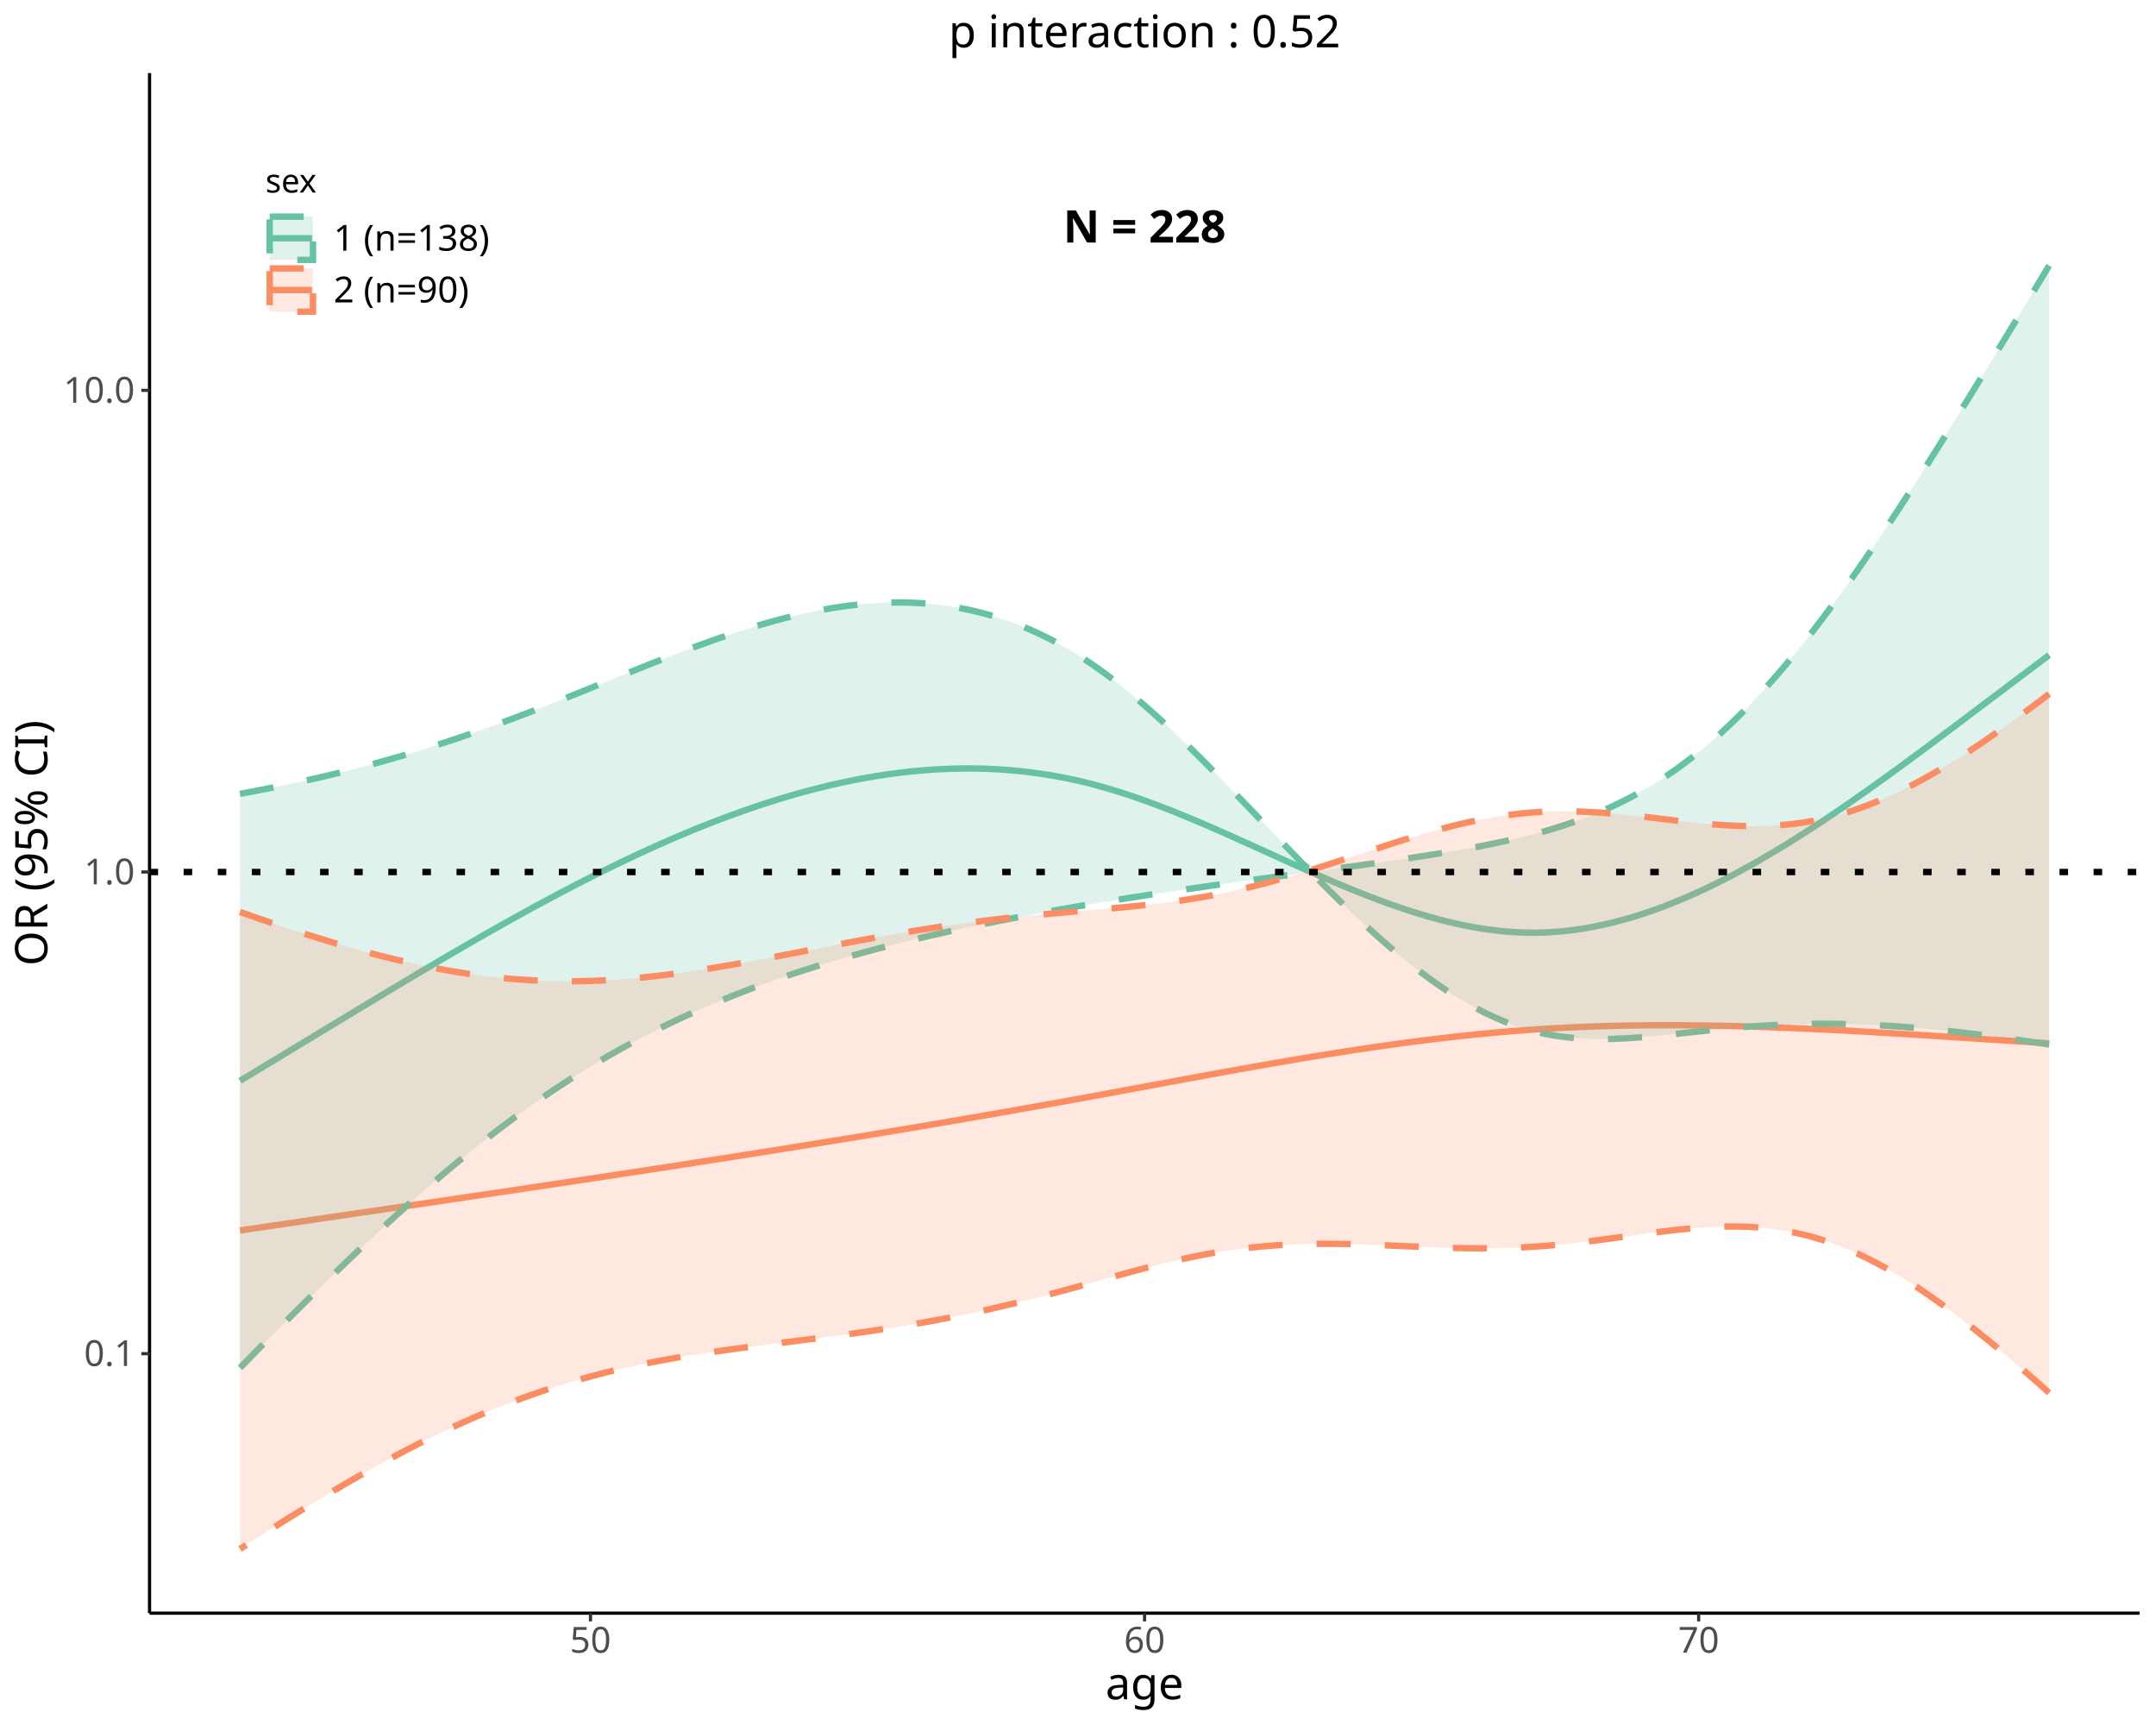
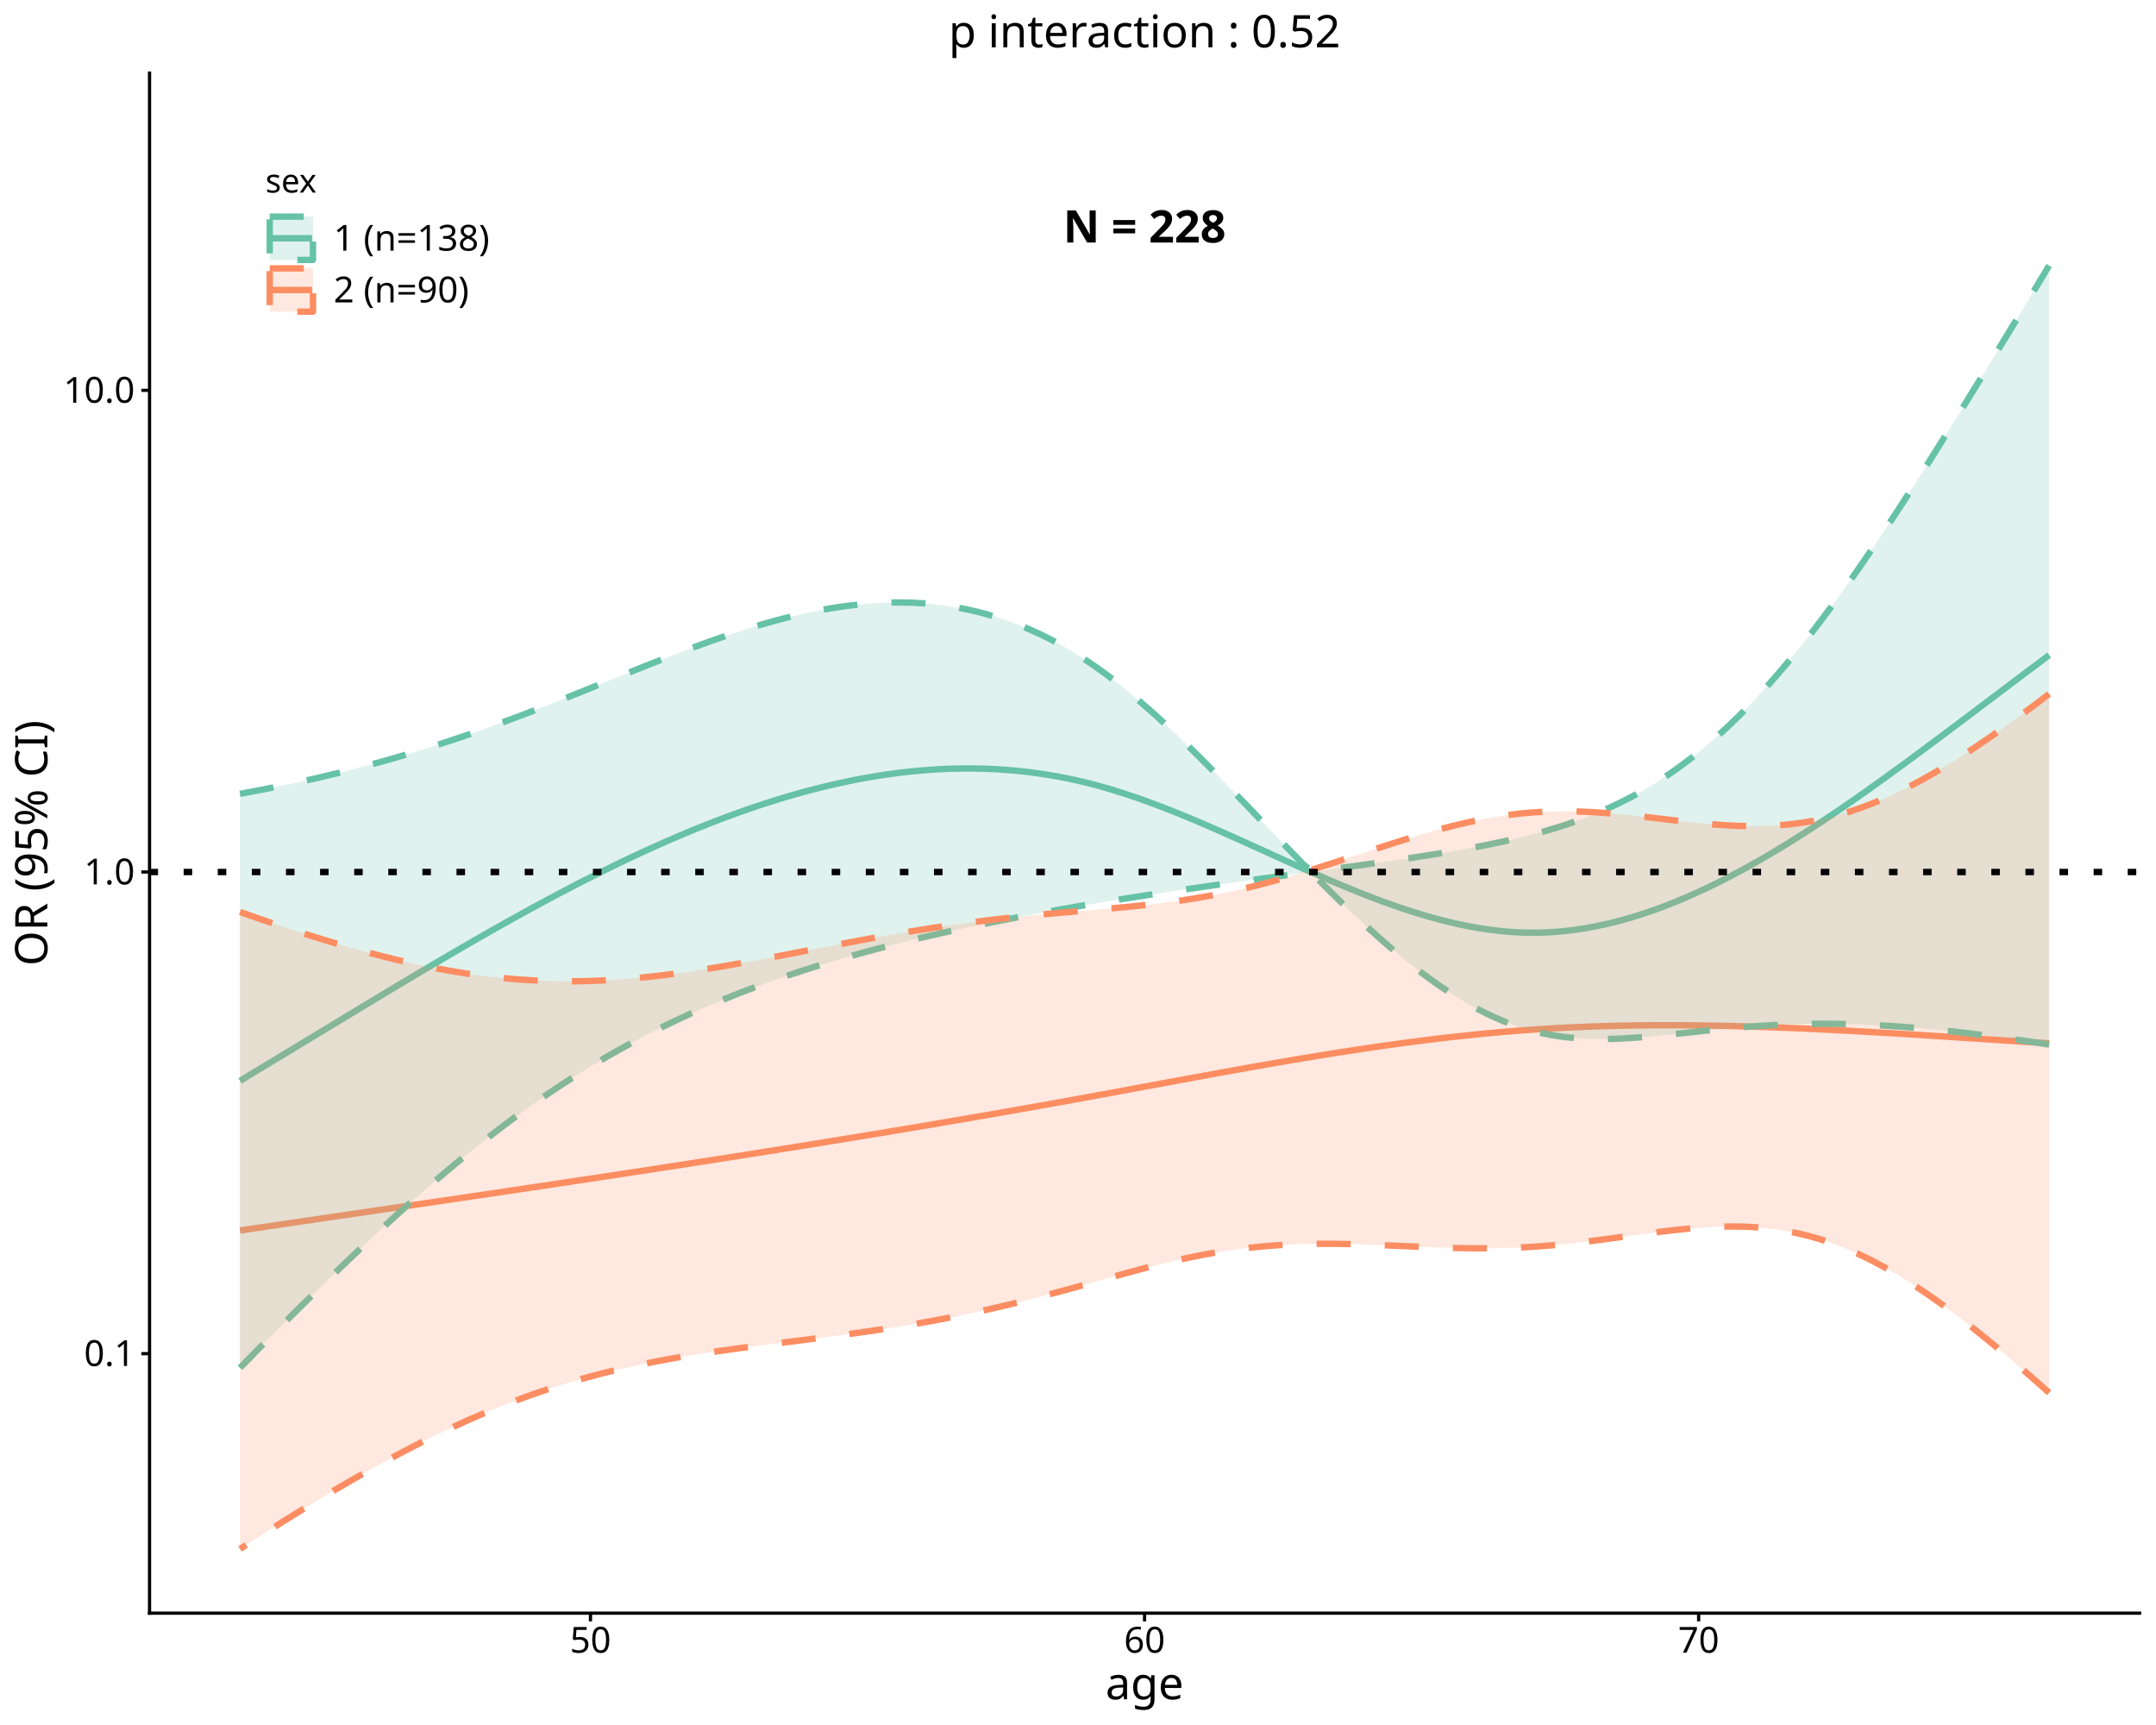
<svg xmlns="http://www.w3.org/2000/svg" class="svglite" data-engine-version="2.0" width="720.00pt" height="576.00pt" viewBox="0 0 720.00 576.00">
  <defs>
    <style type="text/css">
    .svglite line, .svglite polyline, .svglite polygon, .svglite path, .svglite rect, .svglite circle {
      fill: none;
      stroke: #000000;
      stroke-linecap: round;
      stroke-linejoin: round;
      stroke-miterlimit: 10.00;
    }
  </style>
  </defs>
  <rect width="100%" height="100%" style="stroke: none; fill: #FFFFFF;" />
  <defs>
    <clipPath id="cpMC4wMHw3MjAuMDB8MC4wMHw1NzYuMDA=">
      <rect x="0.00" y="0.00" width="720.00" height="576.00" />
    </clipPath>
  </defs>
  <g clip-path="url(#cpMC4wMHw3MjAuMDB8MC4wMHw1NzYuMDA=)">
    <rect x="0.00" y="0.00" width="720.00" height="576.00" style="stroke-width: 1.07; stroke: #FFFFFF; fill: #FFFFFF;" />
  </g>
  <defs>
    <clipPath id="cpNDkuOTR8NzE0LjUyfDI0LjQwfDUzOC42Ng==">
      <rect x="49.94" y="24.40" width="664.58" height="514.27" />
    </clipPath>
  </defs>
  <g clip-path="url(#cpNDkuOTR8NzE0LjUyfDI0LjQwfDUzOC42Ng==)">
    <rect x="49.94" y="24.40" width="664.58" height="514.27" style="stroke-width: 1.07; stroke: none; fill: #FFFFFF;" />
    <polyline points="80.15,360.90 83.19,359.07 86.22,357.23 89.26,355.39 92.30,353.56 95.33,351.72 98.37,349.88 101.40,348.04 104.44,346.21 107.48,344.37 110.51,342.53 113.55,340.70 116.58,338.86 119.62,337.03 122.66,335.19 125.69,333.36 128.73,331.54 131.76,329.71 134.80,327.90 137.84,326.09 140.87,324.28 143.91,322.49 146.94,320.70 149.98,318.92 153.02,317.15 156.05,315.39 159.09,313.64 162.12,311.90 165.16,310.18 168.20,308.47 171.23,306.77 174.27,305.09 177.30,303.42 180.34,301.77 183.38,300.14 186.41,298.52 189.45,296.93 192.48,295.35 195.52,293.79 198.56,292.26 201.59,290.74 204.63,289.25 207.66,287.78 210.70,286.34 213.74,284.92 216.77,283.53 219.81,282.16 222.84,280.82 225.88,279.50 228.92,278.22 231.95,276.96 234.99,275.74 238.02,274.54 241.06,273.38 244.10,272.25 247.13,271.15 250.17,270.08 253.20,269.05 256.24,268.06 259.28,267.10 262.31,266.18 265.35,265.29 268.38,264.44 271.42,263.64 274.46,262.87 277.49,262.14 280.53,261.46 283.56,260.81 286.60,260.21 289.64,259.65 292.67,259.14 295.71,258.67 298.74,258.25 301.78,257.87 304.82,257.54 307.85,257.26 310.89,257.03 313.92,256.84 316.96,256.71 319.99,256.63 323.03,256.60 326.07,256.62 329.10,256.70 332.14,256.83 335.17,257.02 338.21,257.26 341.25,257.55 344.28,257.91 347.32,258.32 350.35,258.79 353.39,259.32 356.43,259.91 359.46,260.56 362.50,261.27 365.53,262.04 368.57,262.88 371.61,263.77 374.64,264.72 377.68,265.72 380.71,266.76 383.75,267.85 386.79,268.98 389.82,270.15 392.86,271.36 395.89,272.60 398.93,273.86 401.97,275.15 405.00,276.47 408.04,277.80 411.07,279.15 414.11,280.51 417.15,281.88 420.18,283.25 423.22,284.63 426.25,286.01 429.29,287.38 432.33,288.75 435.36,290.11 438.40,291.46 441.43,292.78 444.47,294.09 447.51,295.38 450.54,296.64 453.58,297.87 456.61,299.07 459.65,300.23 462.69,301.36 465.72,302.44 468.76,303.48 471.79,304.46 474.83,305.40 477.87,306.28 480.90,307.11 483.94,307.87 486.97,308.57 490.01,309.20 493.05,309.76 496.08,310.24 499.12,310.65 502.15,310.98 505.19,311.22 508.23,311.38 511.26,311.44 514.30,311.42 517.33,311.30 520.37,311.09 523.41,310.79 526.44,310.41 529.48,309.94 532.51,309.38 535.55,308.75 538.59,308.04 541.62,307.25 544.66,306.39 547.69,305.45 550.73,304.44 553.77,303.37 556.80,302.22 559.84,301.01 562.87,299.74 565.91,298.40 568.95,297.01 571.98,295.56 575.02,294.05 578.05,292.49 581.09,290.87 584.13,289.21 587.16,287.50 590.20,285.74 593.23,283.94 596.27,282.10 599.31,280.21 602.34,278.29 605.38,276.33 608.41,274.34 611.45,272.31 614.49,270.25 617.52,268.17 620.56,266.05 623.59,263.92 626.63,261.76 629.66,259.58 632.70,257.37 635.74,255.16 638.77,252.92 641.81,250.68 644.84,248.42 647.88,246.15 650.92,243.88 653.95,241.60 656.99,239.31 660.02,237.03 663.06,234.74 666.10,232.45 669.13,230.17 672.17,227.88 675.20,225.59 678.24,223.31 681.28,221.02 684.31,218.74 " style="stroke-width: 2.13; stroke: #66C2A5; stroke-linecap: butt;" />
    <polyline points="80.15,410.87 83.19,410.42 86.22,409.98 89.26,409.53 92.30,409.09 95.33,408.64 98.37,408.20 101.40,407.75 104.44,407.31 107.48,406.86 110.51,406.41 113.55,405.97 116.58,405.52 119.62,405.08 122.66,404.63 125.69,404.19 128.73,403.74 131.76,403.30 134.80,402.85 137.84,402.40 140.87,401.96 143.91,401.51 146.94,401.06 149.98,400.61 153.02,400.17 156.05,399.72 159.09,399.27 162.12,398.82 165.16,398.37 168.20,397.92 171.23,397.47 174.27,397.02 177.30,396.56 180.34,396.11 183.38,395.66 186.41,395.20 189.45,394.75 192.48,394.29 195.52,393.83 198.56,393.38 201.59,392.92 204.63,392.46 207.66,392.00 210.70,391.53 213.74,391.07 216.77,390.61 219.81,390.14 222.84,389.68 225.88,389.21 228.92,388.74 231.95,388.27 234.99,387.80 238.02,387.33 241.06,386.86 244.10,386.38 247.13,385.91 250.17,385.43 253.20,384.95 256.24,384.47 259.28,383.99 262.31,383.50 265.35,383.02 268.38,382.53 271.42,382.04 274.46,381.55 277.49,381.06 280.53,380.57 283.56,380.07 286.60,379.58 289.64,379.08 292.67,378.58 295.71,378.08 298.74,377.57 301.78,377.07 304.82,376.56 307.85,376.05 310.89,375.53 313.92,375.02 316.96,374.50 319.99,373.99 323.03,373.46 326.07,372.94 329.10,372.42 332.14,371.89 335.17,371.36 338.21,370.83 341.25,370.29 344.28,369.76 347.32,369.22 350.35,368.68 353.39,368.13 356.43,367.59 359.46,367.04 362.50,366.49 365.53,365.93 368.57,365.38 371.61,364.82 374.64,364.26 377.68,363.70 380.71,363.13 383.75,362.57 386.79,362.01 389.82,361.45 392.86,360.89 395.89,360.32 398.93,359.77 401.97,359.21 405.00,358.66 408.04,358.10 411.07,357.56 414.11,357.01 417.15,356.47 420.18,355.93 423.22,355.40 426.25,354.88 429.29,354.36 432.33,353.84 435.36,353.33 438.40,352.83 441.43,352.34 444.47,351.85 447.51,351.37 450.54,350.90 453.58,350.44 456.61,349.98 459.65,349.54 462.69,349.11 465.72,348.68 468.76,348.27 471.79,347.87 474.83,347.48 477.87,347.10 480.90,346.74 483.94,346.38 486.97,346.04 490.01,345.72 493.05,345.40 496.08,345.10 499.12,344.82 502.15,344.55 505.19,344.30 508.23,344.06 511.26,343.84 514.30,343.63 517.33,343.45 520.37,343.27 523.41,343.12 526.44,342.98 529.48,342.85 532.51,342.74 535.55,342.64 538.59,342.56 541.62,342.49 544.66,342.43 547.69,342.39 550.73,342.36 553.77,342.34 556.80,342.34 559.84,342.34 562.87,342.36 565.91,342.39 568.95,342.43 571.98,342.48 575.02,342.53 578.05,342.60 581.09,342.68 584.13,342.77 587.16,342.86 590.20,342.96 593.23,343.08 596.27,343.19 599.31,343.32 602.34,343.45 605.38,343.59 608.41,343.74 611.45,343.89 614.49,344.04 617.52,344.20 620.56,344.37 623.59,344.54 626.63,344.72 629.66,344.89 632.70,345.08 635.74,345.26 638.77,345.45 641.81,345.64 644.84,345.83 647.88,346.02 650.92,346.22 653.95,346.42 656.99,346.61 660.02,346.81 663.06,347.01 666.10,347.20 669.13,347.40 672.17,347.60 675.20,347.79 678.24,347.99 681.28,348.19 684.31,348.39 " style="stroke-width: 2.13; stroke: #FC8D62; stroke-linecap: butt;" />
    <polygon points="80.15,265.07 83.19,264.50 86.22,263.93 89.26,263.33 92.30,262.72 95.33,262.10 98.37,261.45 101.40,260.79 104.44,260.12 107.48,259.42 110.51,258.70 113.55,257.97 116.58,257.21 119.62,256.43 122.66,255.63 125.69,254.81 128.73,253.96 131.76,253.10 134.80,252.21 137.84,251.30 140.87,250.37 143.91,249.42 146.94,248.45 149.98,247.45 153.02,246.44 156.05,245.41 159.09,244.35 162.12,243.28 165.16,242.18 168.20,241.07 171.23,239.94 174.27,238.80 177.30,237.64 180.34,236.47 183.38,235.28 186.41,234.09 189.45,232.88 192.48,231.67 195.52,230.45 198.56,229.22 201.59,228.00 204.63,226.77 207.66,225.54 210.70,224.32 213.74,223.10 216.77,221.89 219.81,220.69 222.84,219.51 225.88,218.33 228.92,217.18 231.95,216.04 234.99,214.93 238.02,213.84 241.06,212.78 244.10,211.75 247.13,210.76 250.17,209.79 253.20,208.87 256.24,207.98 259.28,207.14 262.31,206.34 265.35,205.59 268.38,204.89 271.42,204.25 274.46,203.65 277.49,203.12 280.53,202.64 283.56,202.23 286.60,201.88 289.64,201.60 292.67,201.38 295.71,201.24 298.74,201.17 301.78,201.18 304.82,201.26 307.85,201.43 310.89,201.67 313.92,202.00 316.96,202.42 319.99,202.92 323.03,203.51 326.07,204.20 329.10,204.98 332.14,205.86 335.17,206.83 338.21,207.91 341.25,209.08 344.28,210.36 347.32,211.75 350.35,213.24 353.39,214.85 356.43,216.56 359.46,218.39 362.50,220.33 365.53,222.39 368.57,224.56 371.61,226.84 374.64,229.22 377.68,231.69 380.71,234.26 383.75,236.91 386.79,239.63 389.82,242.43 392.86,245.29 395.89,248.21 398.93,251.18 401.97,254.20 405.00,257.26 408.04,260.36 411.07,263.48 414.11,266.62 417.15,269.78 420.18,272.95 423.22,276.12 426.25,279.29 429.29,282.46 432.33,285.60 435.36,288.73 438.40,291.08 441.43,290.67 444.47,290.26 447.51,289.84 450.54,289.42 453.58,289.01 456.61,288.58 459.65,288.16 462.69,287.72 465.72,287.28 468.76,286.84 471.79,286.38 474.83,285.91 477.87,285.43 480.90,284.94 483.94,284.44 486.97,283.91 490.01,283.37 493.05,282.81 496.08,282.22 499.12,281.60 502.15,280.95 505.19,280.27 508.23,279.55 511.26,278.79 514.30,277.98 517.33,277.11 520.37,276.19 523.41,275.21 526.44,274.16 529.48,273.03 532.51,271.84 535.55,270.56 538.59,269.19 541.62,267.73 544.66,266.18 547.69,264.52 550.73,262.76 553.77,260.89 556.80,258.91 559.84,256.81 562.87,254.59 565.91,252.25 568.95,249.78 571.98,247.20 575.02,244.48 578.05,241.65 581.09,238.69 584.13,235.60 587.16,232.40 590.20,229.08 593.23,225.64 596.27,222.09 599.31,218.42 602.34,214.66 605.38,210.79 608.41,206.82 611.45,202.76 614.49,198.60 617.52,194.37 620.56,190.05 623.59,185.65 626.63,181.19 629.66,176.66 632.70,172.06 635.74,167.41 638.77,162.70 641.81,157.95 644.84,153.16 647.88,148.32 650.92,143.46 653.95,138.56 656.99,133.64 660.02,128.70 663.06,123.74 666.10,118.77 669.13,113.78 672.17,108.78 675.20,103.77 678.24,98.75 681.28,93.72 684.31,88.68 684.31,348.79 681.28,348.32 678.24,347.87 675.20,347.42 672.17,346.98 669.13,346.55 666.10,346.14 663.06,345.74 660.02,345.36 656.99,344.99 653.95,344.63 650.92,344.30 647.88,343.98 644.84,343.68 641.81,343.40 638.77,343.14 635.74,342.90 632.70,342.69 629.66,342.50 626.63,342.33 623.59,342.18 620.56,342.06 617.52,341.97 614.49,341.90 611.45,341.86 608.41,341.85 605.38,341.87 602.34,341.92 599.31,342.00 596.27,342.11 593.23,342.24 590.20,342.41 587.16,342.60 584.13,342.82 581.09,343.06 578.05,343.33 575.02,343.62 571.98,343.92 568.95,344.23 565.91,344.56 562.87,344.89 559.84,345.22 556.80,345.54 553.77,345.84 550.73,346.12 547.69,346.38 544.66,346.60 541.62,346.77 538.59,346.89 535.55,346.95 532.51,346.93 529.48,346.84 526.44,346.65 523.41,346.37 520.37,345.99 517.33,345.48 514.30,344.86 511.26,344.10 508.23,343.20 505.19,342.17 502.15,341.00 499.12,339.70 496.08,338.27 493.05,336.71 490.01,335.03 486.97,333.22 483.94,331.30 480.90,329.27 477.87,327.13 474.83,324.89 471.79,322.55 468.76,320.12 465.72,317.60 462.69,314.99 459.65,312.31 456.61,309.56 453.58,306.74 450.54,303.85 447.51,300.92 444.47,297.93 441.43,294.90 438.40,291.83 435.36,291.49 432.33,291.90 429.29,292.31 426.25,292.72 423.22,293.14 420.18,293.55 417.15,293.97 414.11,294.39 411.07,294.81 408.04,295.24 405.00,295.67 401.97,296.10 398.93,296.54 395.89,296.98 392.86,297.43 389.82,297.88 386.79,298.34 383.75,298.80 380.71,299.27 377.68,299.74 374.64,300.22 371.61,300.71 368.57,301.20 365.53,301.70 362.50,302.21 359.46,302.73 356.43,303.26 353.39,303.79 350.35,304.33 347.32,304.89 344.28,305.45 341.25,306.02 338.21,306.60 335.17,307.20 332.14,307.80 329.10,308.42 326.07,309.05 323.03,309.69 319.99,310.34 316.96,311.01 313.92,311.69 310.89,312.38 307.85,313.09 304.82,313.82 301.78,314.56 298.74,315.32 295.71,316.10 292.67,316.89 289.64,317.71 286.60,318.54 283.56,319.39 280.53,320.27 277.49,321.16 274.46,322.08 271.42,323.03 268.38,323.99 265.35,324.99 262.31,326.01 259.28,327.06 256.24,328.13 253.20,329.24 250.17,330.37 247.13,331.54 244.10,332.74 241.06,333.97 238.02,335.24 234.99,336.54 231.95,337.88 228.92,339.26 225.88,340.67 222.84,342.13 219.81,343.62 216.77,345.16 213.74,346.74 210.70,348.36 207.66,350.03 204.63,351.74 201.59,353.49 198.56,355.29 195.52,357.14 192.48,359.03 189.45,360.97 186.41,362.96 183.38,364.99 180.34,367.07 177.30,369.20 174.27,371.37 171.23,373.59 168.20,375.86 165.16,378.17 162.12,380.53 159.09,382.92 156.05,385.37 153.02,387.85 149.98,390.38 146.94,392.94 143.91,395.55 140.87,398.19 137.84,400.87 134.80,403.58 131.76,406.33 128.73,409.11 125.69,411.92 122.66,414.76 119.62,417.62 116.58,420.51 113.55,423.43 110.51,426.37 107.48,429.32 104.44,432.30 101.40,435.30 98.37,438.31 95.33,441.34 92.30,444.39 89.26,447.45 86.22,450.53 83.19,453.63 80.15,456.74 " style="stroke-width: 0.00; stroke: none; stroke-linecap: butt; fill: #66C2A5; fill-opacity: 0.20;" />
    <polyline points="80.15,265.07 83.19,264.50 86.22,263.93 89.26,263.33 92.30,262.72 95.33,262.10 98.37,261.45 101.40,260.79 104.44,260.12 107.48,259.42 110.51,258.70 113.55,257.97 116.58,257.21 119.62,256.43 122.66,255.63 125.69,254.81 128.73,253.96 131.76,253.10 134.80,252.21 137.84,251.30 140.87,250.37 143.91,249.42 146.94,248.45 149.98,247.45 153.02,246.44 156.05,245.41 159.09,244.35 162.12,243.28 165.16,242.18 168.20,241.07 171.23,239.94 174.27,238.80 177.30,237.64 180.34,236.47 183.38,235.28 186.41,234.09 189.45,232.88 192.48,231.67 195.52,230.45 198.56,229.22 201.59,228.00 204.63,226.77 207.66,225.54 210.70,224.32 213.74,223.10 216.77,221.89 219.81,220.69 222.84,219.51 225.88,218.33 228.92,217.18 231.95,216.04 234.99,214.93 238.02,213.84 241.06,212.78 244.10,211.75 247.13,210.76 250.17,209.79 253.20,208.87 256.24,207.98 259.28,207.14 262.31,206.34 265.35,205.59 268.38,204.89 271.42,204.25 274.46,203.65 277.49,203.12 280.53,202.64 283.56,202.23 286.60,201.88 289.64,201.60 292.67,201.38 295.71,201.24 298.74,201.17 301.78,201.18 304.82,201.26 307.85,201.43 310.89,201.67 313.92,202.00 316.96,202.42 319.99,202.92 323.03,203.51 326.07,204.20 329.10,204.98 332.14,205.86 335.17,206.83 338.21,207.91 341.25,209.08 344.28,210.36 347.32,211.75 350.35,213.24 353.39,214.85 356.43,216.56 359.46,218.39 362.50,220.33 365.53,222.39 368.57,224.56 371.61,226.84 374.64,229.22 377.68,231.69 380.71,234.26 383.75,236.91 386.79,239.63 389.82,242.43 392.86,245.29 395.89,248.21 398.93,251.18 401.97,254.20 405.00,257.26 408.04,260.36 411.07,263.48 414.11,266.62 417.15,269.78 420.18,272.95 423.22,276.12 426.25,279.29 429.29,282.46 432.33,285.60 435.36,288.73 438.40,291.08 441.43,290.67 444.47,290.26 447.51,289.84 450.54,289.42 453.58,289.01 456.61,288.58 459.65,288.16 462.69,287.72 465.72,287.28 468.76,286.84 471.79,286.38 474.83,285.91 477.87,285.43 480.90,284.94 483.94,284.44 486.97,283.91 490.01,283.37 493.05,282.81 496.08,282.22 499.12,281.60 502.15,280.95 505.19,280.27 508.23,279.55 511.26,278.79 514.30,277.98 517.33,277.11 520.37,276.19 523.41,275.21 526.44,274.16 529.48,273.03 532.51,271.84 535.55,270.56 538.59,269.19 541.62,267.73 544.66,266.18 547.69,264.52 550.73,262.76 553.77,260.89 556.80,258.91 559.84,256.81 562.87,254.59 565.91,252.25 568.95,249.78 571.98,247.20 575.02,244.48 578.05,241.65 581.09,238.69 584.13,235.60 587.16,232.40 590.20,229.08 593.23,225.64 596.27,222.09 599.31,218.42 602.34,214.66 605.38,210.79 608.41,206.82 611.45,202.76 614.49,198.60 617.52,194.37 620.56,190.05 623.59,185.65 626.63,181.19 629.66,176.66 632.70,172.06 635.74,167.41 638.77,162.70 641.81,157.95 644.84,153.16 647.88,148.32 650.92,143.46 653.95,138.56 656.99,133.64 660.02,128.70 663.06,123.74 666.10,118.77 669.13,113.78 672.17,108.78 675.20,103.77 678.24,98.75 681.28,93.72 684.31,88.68 " style="stroke-width: 2.13; stroke: #66C2A5; stroke-dasharray: 11.38,11.38; stroke-linecap: butt;" />
    <polyline points="684.31,348.79 681.28,348.32 678.24,347.87 675.20,347.42 672.17,346.98 669.13,346.55 666.10,346.14 663.06,345.74 660.02,345.36 656.99,344.99 653.95,344.63 650.92,344.30 647.88,343.98 644.84,343.68 641.81,343.40 638.77,343.14 635.74,342.90 632.70,342.69 629.66,342.50 626.63,342.33 623.59,342.18 620.56,342.06 617.52,341.97 614.49,341.90 611.45,341.86 608.41,341.85 605.38,341.87 602.34,341.92 599.31,342.00 596.27,342.11 593.23,342.24 590.20,342.41 587.16,342.60 584.13,342.82 581.09,343.06 578.05,343.33 575.02,343.62 571.98,343.92 568.95,344.23 565.91,344.56 562.87,344.89 559.84,345.22 556.80,345.54 553.77,345.84 550.73,346.12 547.69,346.38 544.66,346.60 541.62,346.77 538.59,346.89 535.55,346.95 532.51,346.93 529.48,346.84 526.44,346.65 523.41,346.37 520.37,345.99 517.33,345.48 514.30,344.86 511.26,344.10 508.23,343.20 505.19,342.17 502.15,341.00 499.12,339.70 496.08,338.27 493.05,336.71 490.01,335.03 486.97,333.22 483.94,331.30 480.90,329.27 477.87,327.13 474.83,324.89 471.79,322.55 468.76,320.12 465.72,317.60 462.69,314.99 459.65,312.31 456.61,309.56 453.58,306.74 450.54,303.85 447.51,300.92 444.47,297.93 441.43,294.90 438.40,291.83 435.36,291.49 432.33,291.90 429.29,292.31 426.25,292.72 423.22,293.14 420.18,293.55 417.15,293.97 414.11,294.39 411.07,294.81 408.04,295.24 405.00,295.67 401.97,296.10 398.93,296.54 395.89,296.98 392.86,297.43 389.82,297.88 386.79,298.34 383.75,298.80 380.71,299.27 377.68,299.74 374.64,300.22 371.61,300.71 368.57,301.20 365.53,301.70 362.50,302.21 359.46,302.73 356.43,303.26 353.39,303.79 350.35,304.33 347.32,304.89 344.28,305.45 341.25,306.02 338.21,306.60 335.17,307.20 332.14,307.80 329.10,308.42 326.07,309.05 323.03,309.69 319.99,310.34 316.96,311.01 313.92,311.69 310.89,312.38 307.85,313.09 304.82,313.82 301.78,314.56 298.74,315.32 295.71,316.10 292.67,316.89 289.64,317.71 286.60,318.54 283.56,319.39 280.53,320.27 277.49,321.16 274.46,322.08 271.42,323.03 268.38,323.99 265.35,324.99 262.31,326.01 259.28,327.06 256.24,328.13 253.20,329.24 250.17,330.37 247.13,331.54 244.10,332.74 241.06,333.97 238.02,335.24 234.99,336.54 231.95,337.88 228.92,339.26 225.88,340.67 222.84,342.13 219.81,343.62 216.77,345.16 213.74,346.74 210.70,348.36 207.66,350.03 204.63,351.74 201.59,353.49 198.56,355.29 195.52,357.14 192.48,359.03 189.45,360.97 186.41,362.96 183.38,364.99 180.34,367.07 177.30,369.20 174.27,371.37 171.23,373.59 168.20,375.86 165.16,378.17 162.12,380.53 159.09,382.92 156.05,385.37 153.02,387.85 149.98,390.38 146.94,392.94 143.91,395.55 140.87,398.19 137.84,400.87 134.80,403.58 131.76,406.33 128.73,409.11 125.69,411.92 122.66,414.76 119.62,417.62 116.58,420.51 113.55,423.43 110.51,426.37 107.48,429.32 104.44,432.30 101.40,435.30 98.37,438.31 95.33,441.34 92.30,444.39 89.26,447.45 86.22,450.53 83.19,453.63 80.15,456.74 " style="stroke-width: 2.13; stroke: #66C2A5; stroke-dasharray: 11.38,11.38; stroke-linecap: butt;" />
    <polygon points="80.15,304.50 83.19,305.58 86.22,306.64 89.26,307.68 92.30,308.71 95.33,309.73 98.37,310.72 101.40,311.70 104.44,312.66 107.48,313.60 110.51,314.53 113.55,315.43 116.58,316.30 119.62,317.16 122.66,317.99 125.69,318.79 128.73,319.57 131.76,320.31 134.80,321.03 137.84,321.72 140.87,322.37 143.91,322.99 146.94,323.57 149.98,324.12 153.02,324.63 156.05,325.11 159.09,325.54 162.12,325.94 165.16,326.30 168.20,326.61 171.23,326.89 174.27,327.12 177.30,327.31 180.34,327.46 183.38,327.57 186.41,327.64 189.45,327.66 192.48,327.65 195.52,327.59 198.56,327.50 201.59,327.36 204.63,327.19 207.66,326.99 210.70,326.74 213.74,326.47 216.77,326.16 219.81,325.82 222.84,325.45 225.88,325.05 228.92,324.63 231.95,324.18 234.99,323.71 238.02,323.22 241.06,322.72 244.10,322.19 247.13,321.65 250.17,321.10 253.20,320.54 256.24,319.97 259.28,319.39 262.31,318.80 265.35,318.21 268.38,317.62 271.42,317.03 274.46,316.44 277.49,315.85 280.53,315.27 283.56,314.69 286.60,314.12 289.64,313.56 292.67,313.00 295.71,312.46 298.74,311.93 301.78,311.41 304.82,310.90 307.85,310.41 310.89,309.93 313.92,309.47 316.96,309.02 319.99,308.59 323.03,308.18 326.07,307.78 329.10,307.40 332.14,307.03 335.17,306.68 338.21,306.34 341.25,306.02 344.28,305.71 347.32,305.41 350.35,305.13 353.39,304.85 356.43,304.58 359.46,304.32 362.50,304.06 365.53,303.80 368.57,303.54 371.61,303.27 374.64,303.00 377.68,302.70 380.71,302.39 383.75,302.06 386.79,301.71 389.82,301.32 392.86,300.91 395.89,300.47 398.93,299.98 401.97,299.47 405.00,298.91 408.04,298.31 411.07,297.68 414.11,297.00 417.15,296.29 420.18,295.54 423.22,294.75 426.25,293.92 429.29,293.06 432.33,292.17 435.36,291.26 438.40,290.32 441.43,289.35 444.47,288.38 447.51,287.38 450.54,286.38 453.58,285.38 456.61,284.38 459.65,283.38 462.69,282.39 465.72,281.41 468.76,280.45 471.79,279.52 474.83,278.61 477.87,277.73 480.90,276.89 483.94,276.09 486.97,275.34 490.01,274.63 493.05,273.98 496.08,273.38 499.12,272.84 502.15,272.36 505.19,271.95 508.23,271.60 511.26,271.33 514.30,271.12 517.33,270.99 520.37,270.92 523.41,270.91 526.44,270.96 529.48,271.07 532.51,271.23 535.55,271.43 538.59,271.67 541.62,271.95 544.66,272.26 547.69,272.59 550.73,272.93 553.77,273.29 556.80,273.65 559.84,274.01 562.87,274.35 565.91,274.68 568.95,274.99 571.98,275.26 575.02,275.48 578.05,275.67 581.09,275.79 584.13,275.86 587.16,275.86 590.20,275.78 593.23,275.62 596.27,275.38 599.31,275.05 602.34,274.63 605.38,274.11 608.41,273.49 611.45,272.78 614.49,271.96 617.52,271.05 620.56,270.04 623.59,268.93 626.63,267.73 629.66,266.43 632.70,265.05 635.74,263.58 638.77,262.03 641.81,260.40 644.84,258.70 647.88,256.93 650.92,255.09 653.95,253.20 656.99,251.24 660.02,249.24 663.06,247.18 666.10,245.08 669.13,242.94 672.17,240.76 675.20,238.55 678.24,236.30 681.28,234.01 684.31,231.70 684.31,465.07 681.28,462.36 678.24,459.69 675.20,457.04 672.17,454.43 669.13,451.86 666.10,449.32 663.06,446.83 660.02,444.38 656.99,441.98 653.95,439.64 650.92,437.35 647.88,435.12 644.84,432.96 641.81,430.88 638.77,428.87 635.74,426.94 632.70,425.10 629.66,423.36 626.63,421.71 623.59,420.15 620.56,418.70 617.52,417.36 614.49,416.12 611.45,415.00 608.41,413.98 605.38,413.07 602.34,412.28 599.31,411.59 596.27,411.01 593.23,410.53 590.20,410.15 587.16,409.87 584.13,409.67 581.09,409.57 578.05,409.54 575.02,409.58 571.98,409.70 568.95,409.87 565.91,410.09 562.87,410.37 559.84,410.68 556.80,411.02 553.77,411.40 550.73,411.79 547.69,412.20 544.66,412.61 541.62,413.03 538.59,413.45 535.55,413.86 532.51,414.25 529.48,414.63 526.44,414.99 523.41,415.33 520.37,415.63 517.33,415.91 514.30,416.15 511.26,416.35 508.23,416.52 505.19,416.65 502.15,416.74 499.12,416.80 496.08,416.83 493.05,416.83 490.01,416.80 486.97,416.74 483.94,416.67 480.90,416.58 477.87,416.47 474.83,416.35 471.79,416.22 468.76,416.09 465.72,415.96 462.69,415.83 459.65,415.71 456.61,415.59 453.58,415.49 450.54,415.41 447.51,415.36 444.47,415.32 441.43,415.32 438.40,415.35 435.36,415.41 432.33,415.51 429.29,415.65 426.25,415.83 423.22,416.06 420.18,416.33 417.15,416.65 414.11,417.02 411.07,417.43 408.04,417.90 405.00,418.40 401.97,418.95 398.93,419.55 395.89,420.18 392.86,420.86 389.82,421.57 386.79,422.31 383.75,423.08 380.71,423.87 377.68,424.69 374.64,425.52 371.61,426.36 368.57,427.21 365.53,428.06 362.50,428.91 359.46,429.75 356.43,430.59 353.39,431.41 350.35,432.23 347.32,433.02 344.28,433.80 341.25,434.57 338.21,435.32 335.17,436.04 332.14,436.75 329.10,437.44 326.07,438.11 323.03,438.75 319.99,439.38 316.96,439.99 313.92,440.57 310.89,441.14 307.85,441.68 304.82,442.21 301.78,442.72 298.74,443.22 295.71,443.69 292.67,444.15 289.64,444.60 286.60,445.04 283.56,445.46 280.53,445.87 277.49,446.27 274.46,446.67 271.42,447.06 268.38,447.44 265.35,447.83 262.31,448.21 259.28,448.59 256.24,448.97 253.20,449.36 250.17,449.76 247.13,450.16 244.10,450.57 241.06,451.00 238.02,451.43 234.99,451.89 231.95,452.36 228.92,452.85 225.88,453.37 222.84,453.91 219.81,454.47 216.77,455.06 213.74,455.68 210.70,456.33 207.66,457.01 204.63,457.72 201.59,458.47 198.56,459.26 195.52,460.08 192.48,460.94 189.45,461.83 186.41,462.77 183.38,463.74 180.34,464.76 177.30,465.82 174.27,466.91 171.23,468.05 168.20,469.23 165.16,470.44 162.12,471.70 159.09,472.99 156.05,474.33 153.02,475.70 149.98,477.11 146.94,478.55 143.91,480.03 140.87,481.54 137.84,483.09 134.80,484.67 131.76,486.28 128.73,487.92 125.69,489.58 122.66,491.28 119.62,493.00 116.58,494.74 113.55,496.51 110.51,498.30 107.48,500.12 104.44,501.95 101.40,503.80 98.37,505.67 95.33,507.56 92.30,509.46 89.26,511.38 86.22,513.32 83.19,515.27 80.15,517.23 " style="stroke-width: 0.00; stroke: none; stroke-linecap: butt; fill: #FC8D62; fill-opacity: 0.20;" />
    <polyline points="80.15,304.50 83.19,305.58 86.22,306.64 89.26,307.68 92.30,308.71 95.33,309.73 98.37,310.72 101.40,311.70 104.44,312.66 107.48,313.60 110.51,314.53 113.55,315.43 116.58,316.30 119.62,317.16 122.66,317.99 125.69,318.79 128.73,319.57 131.76,320.31 134.80,321.03 137.84,321.72 140.87,322.37 143.91,322.99 146.94,323.57 149.98,324.12 153.02,324.63 156.05,325.11 159.09,325.54 162.12,325.94 165.16,326.30 168.20,326.61 171.23,326.89 174.27,327.12 177.30,327.31 180.34,327.46 183.38,327.57 186.41,327.64 189.45,327.66 192.48,327.65 195.52,327.59 198.56,327.50 201.59,327.36 204.63,327.19 207.66,326.99 210.70,326.74 213.74,326.47 216.77,326.16 219.81,325.82 222.84,325.45 225.88,325.05 228.92,324.63 231.95,324.18 234.99,323.71 238.02,323.22 241.06,322.72 244.10,322.19 247.13,321.65 250.17,321.10 253.20,320.54 256.24,319.97 259.28,319.39 262.31,318.80 265.35,318.21 268.38,317.62 271.42,317.03 274.46,316.44 277.49,315.85 280.53,315.27 283.56,314.69 286.60,314.12 289.64,313.56 292.67,313.00 295.71,312.46 298.74,311.93 301.78,311.41 304.82,310.90 307.85,310.41 310.89,309.93 313.92,309.47 316.96,309.02 319.99,308.59 323.03,308.18 326.07,307.78 329.10,307.40 332.14,307.03 335.17,306.68 338.21,306.34 341.25,306.02 344.28,305.71 347.32,305.41 350.35,305.13 353.39,304.85 356.43,304.58 359.46,304.32 362.50,304.06 365.53,303.80 368.57,303.54 371.61,303.27 374.64,303.00 377.68,302.70 380.71,302.39 383.75,302.06 386.79,301.71 389.82,301.32 392.86,300.91 395.89,300.47 398.93,299.98 401.97,299.47 405.00,298.91 408.04,298.31 411.07,297.68 414.11,297.00 417.15,296.29 420.18,295.54 423.22,294.75 426.25,293.92 429.29,293.06 432.33,292.17 435.36,291.26 438.40,290.32 441.43,289.35 444.47,288.38 447.51,287.38 450.54,286.38 453.58,285.38 456.61,284.38 459.65,283.38 462.69,282.39 465.72,281.41 468.76,280.45 471.79,279.52 474.83,278.61 477.87,277.73 480.90,276.89 483.94,276.09 486.97,275.34 490.01,274.63 493.05,273.98 496.08,273.38 499.12,272.84 502.15,272.36 505.19,271.95 508.23,271.60 511.26,271.33 514.30,271.12 517.33,270.99 520.37,270.92 523.41,270.91 526.44,270.96 529.48,271.07 532.51,271.23 535.55,271.43 538.59,271.67 541.62,271.95 544.66,272.26 547.69,272.59 550.73,272.93 553.77,273.29 556.80,273.65 559.84,274.01 562.87,274.35 565.91,274.68 568.95,274.99 571.98,275.26 575.02,275.48 578.05,275.67 581.09,275.79 584.13,275.86 587.16,275.86 590.20,275.78 593.23,275.62 596.27,275.38 599.31,275.05 602.34,274.63 605.38,274.11 608.41,273.49 611.45,272.78 614.49,271.96 617.52,271.05 620.56,270.04 623.59,268.93 626.63,267.73 629.66,266.43 632.70,265.05 635.74,263.58 638.77,262.03 641.81,260.40 644.84,258.70 647.88,256.93 650.92,255.09 653.95,253.20 656.99,251.24 660.02,249.24 663.06,247.18 666.10,245.08 669.13,242.94 672.17,240.76 675.20,238.55 678.24,236.30 681.28,234.01 684.31,231.70 " style="stroke-width: 2.13; stroke: #FC8D62; stroke-dasharray: 11.38,11.38; stroke-linecap: butt;" />
    <polyline points="684.31,465.07 681.28,462.36 678.24,459.69 675.20,457.04 672.17,454.43 669.13,451.86 666.10,449.32 663.06,446.83 660.02,444.38 656.99,441.98 653.95,439.64 650.92,437.35 647.88,435.12 644.84,432.96 641.81,430.88 638.77,428.87 635.74,426.94 632.70,425.10 629.66,423.36 626.63,421.71 623.59,420.15 620.56,418.70 617.52,417.36 614.49,416.12 611.45,415.00 608.41,413.98 605.38,413.07 602.34,412.28 599.31,411.59 596.27,411.01 593.23,410.53 590.20,410.15 587.16,409.87 584.13,409.67 581.09,409.57 578.05,409.54 575.02,409.58 571.98,409.70 568.95,409.87 565.91,410.09 562.87,410.37 559.84,410.68 556.80,411.02 553.77,411.40 550.73,411.79 547.69,412.20 544.66,412.61 541.62,413.03 538.59,413.45 535.55,413.86 532.51,414.25 529.48,414.63 526.44,414.99 523.41,415.33 520.37,415.63 517.33,415.91 514.30,416.15 511.26,416.35 508.23,416.52 505.19,416.65 502.15,416.74 499.12,416.80 496.08,416.83 493.05,416.83 490.01,416.80 486.97,416.74 483.94,416.67 480.90,416.58 477.87,416.47 474.83,416.35 471.79,416.22 468.76,416.09 465.72,415.96 462.69,415.83 459.65,415.71 456.61,415.59 453.58,415.49 450.54,415.41 447.51,415.36 444.47,415.32 441.43,415.32 438.40,415.35 435.36,415.41 432.33,415.51 429.29,415.65 426.25,415.83 423.22,416.06 420.18,416.33 417.15,416.65 414.11,417.02 411.07,417.43 408.04,417.90 405.00,418.40 401.97,418.95 398.93,419.55 395.89,420.18 392.86,420.86 389.82,421.57 386.79,422.31 383.75,423.08 380.71,423.87 377.68,424.69 374.64,425.52 371.61,426.36 368.57,427.21 365.53,428.06 362.50,428.91 359.46,429.75 356.43,430.59 353.39,431.41 350.35,432.23 347.32,433.02 344.28,433.80 341.25,434.57 338.21,435.32 335.17,436.04 332.14,436.75 329.10,437.44 326.07,438.11 323.03,438.75 319.99,439.38 316.96,439.99 313.92,440.57 310.89,441.14 307.85,441.68 304.82,442.21 301.78,442.72 298.74,443.22 295.71,443.69 292.67,444.15 289.64,444.60 286.60,445.04 283.56,445.46 280.53,445.87 277.49,446.27 274.46,446.67 271.42,447.06 268.38,447.44 265.35,447.83 262.31,448.21 259.28,448.59 256.24,448.97 253.20,449.36 250.17,449.76 247.13,450.16 244.10,450.57 241.06,451.00 238.02,451.43 234.99,451.89 231.95,452.36 228.92,452.85 225.88,453.37 222.84,453.91 219.81,454.47 216.77,455.06 213.74,455.68 210.70,456.33 207.66,457.01 204.63,457.72 201.59,458.47 198.56,459.26 195.52,460.08 192.48,460.94 189.45,461.83 186.41,462.77 183.38,463.74 180.34,464.76 177.30,465.82 174.27,466.91 171.23,468.05 168.20,469.23 165.16,470.44 162.12,471.70 159.09,472.99 156.05,474.33 153.02,475.70 149.98,477.11 146.94,478.55 143.91,480.03 140.87,481.54 137.84,483.09 134.80,484.67 131.76,486.28 128.73,487.92 125.69,489.58 122.66,491.28 119.62,493.00 116.58,494.74 113.55,496.51 110.51,498.30 107.48,500.12 104.44,501.95 101.40,503.80 98.37,505.67 95.33,507.56 92.30,509.46 89.26,511.38 86.22,513.32 83.19,515.27 80.15,517.23 " style="stroke-width: 2.13; stroke: #FC8D62; stroke-dasharray: 11.38,11.38; stroke-linecap: butt;" />
    <line x1="49.94" y1="291.17" x2="714.52" y2="291.17" style="stroke-width: 2.13; stroke-dasharray: 2.85,8.54; stroke-linecap: butt;" />
    <text x="382.23" y="80.98" text-anchor="middle" style="font-size: 15.00px; font-weight: bold; font-family: sans;" textLength="52.97px" lengthAdjust="spacingAndGlyphs">N = 228</text>
  </g>
  <g clip-path="url(#cpMC4wMHw3MjAuMDB8MC4wMHw1NzYuMDA=)">
-     <polyline points="49.94,538.66 49.94,24.40 " style="stroke-width: 1.07; stroke-linecap: butt;" />
-     <text x="45.01" y="456.12" text-anchor="end" style="font-size: 12.00px; fill: #4D4D4D; font-family: sans;" textLength="16.68px" lengthAdjust="spacingAndGlyphs">0.1</text>
-     <text x="45.01" y="295.30" text-anchor="end" style="font-size: 12.00px; fill: #4D4D4D; font-family: sans;" textLength="16.68px" lengthAdjust="spacingAndGlyphs">1.0</text>
-     <text x="45.01" y="134.47" text-anchor="end" style="font-size: 12.00px; fill: #4D4D4D; font-family: sans;" textLength="23.36px" lengthAdjust="spacingAndGlyphs">10.0</text>
-     <polyline points="47.20,452.00 49.94,452.00 " style="stroke-width: 1.07; stroke: #333333; stroke-linecap: butt;" />
-     <polyline points="47.20,291.17 49.94,291.17 " style="stroke-width: 1.07; stroke: #333333; stroke-linecap: butt;" />
-     <polyline points="47.20,130.34 49.94,130.34 " style="stroke-width: 1.07; stroke: #333333; stroke-linecap: butt;" />
-     <polyline points="49.94,538.66 714.52,538.66 " style="stroke-width: 1.07; stroke-linecap: butt;" />
-     <polyline points="197.19,541.40 197.19,538.66 " style="stroke-width: 1.07; stroke: #333333; stroke-linecap: butt;" />
-     <polyline points="382.23,541.40 382.23,538.66 " style="stroke-width: 1.07; stroke: #333333; stroke-linecap: butt;" />
-     <polyline points="567.27,541.40 567.27,538.66 " style="stroke-width: 1.07; stroke: #333333; stroke-linecap: butt;" />
-     <text x="197.19" y="551.85" text-anchor="middle" style="font-size: 12.00px; fill: #4D4D4D; font-family: sans;" textLength="13.35px" lengthAdjust="spacingAndGlyphs">50</text>
-     <text x="382.23" y="551.85" text-anchor="middle" style="font-size: 12.00px; fill: #4D4D4D; font-family: sans;" textLength="13.35px" lengthAdjust="spacingAndGlyphs">60</text>
-     <text x="567.27" y="551.85" text-anchor="middle" style="font-size: 12.00px; fill: #4D4D4D; font-family: sans;" textLength="13.35px" lengthAdjust="spacingAndGlyphs">70</text>
+     <polyline points="49.94,538.66 49.94,24.40 " style="stroke-width: 1.07; stroke-linecap: square;" />
+     <text x="45.01" y="456.12" text-anchor="end" style="font-size: 12.00px; font-family: sans;" textLength="16.68px" lengthAdjust="spacingAndGlyphs">0.1</text>
+     <text x="45.01" y="295.30" text-anchor="end" style="font-size: 12.00px; font-family: sans;" textLength="16.68px" lengthAdjust="spacingAndGlyphs">1.0</text>
+     <text x="45.01" y="134.47" text-anchor="end" style="font-size: 12.00px; font-family: sans;" textLength="23.36px" lengthAdjust="spacingAndGlyphs">10.0</text>
+     <polyline points="47.20,452.00 49.94,452.00 " style="stroke-width: 1.07; stroke-linecap: butt;" />
+     <polyline points="47.20,291.17 49.94,291.17 " style="stroke-width: 1.07; stroke-linecap: butt;" />
+     <polyline points="47.20,130.34 49.94,130.34 " style="stroke-width: 1.07; stroke-linecap: butt;" />
+     <polyline points="49.94,538.66 714.52,538.66 " style="stroke-width: 1.07; stroke-linecap: square;" />
+     <polyline points="197.19,541.40 197.19,538.66 " style="stroke-width: 1.07; stroke-linecap: butt;" />
+     <polyline points="382.23,541.40 382.23,538.66 " style="stroke-width: 1.07; stroke-linecap: butt;" />
+     <polyline points="567.27,541.40 567.27,538.66 " style="stroke-width: 1.07; stroke-linecap: butt;" />
+     <text x="197.19" y="551.85" text-anchor="middle" style="font-size: 12.00px; font-family: sans;" textLength="13.35px" lengthAdjust="spacingAndGlyphs">50</text>
+     <text x="382.23" y="551.85" text-anchor="middle" style="font-size: 12.00px; font-family: sans;" textLength="13.35px" lengthAdjust="spacingAndGlyphs">60</text>
+     <text x="567.27" y="551.85" text-anchor="middle" style="font-size: 12.00px; font-family: sans;" textLength="13.35px" lengthAdjust="spacingAndGlyphs">70</text>
    <text x="382.23" y="567.41" text-anchor="middle" style="font-size: 15.00px; font-family: sans;" textLength="25.03px" lengthAdjust="spacingAndGlyphs">age</text>
    <text transform="translate(15.80,281.53) rotate(-90)" text-anchor="middle" style="font-size: 15.00px; font-family: sans;" textLength="85.86px" lengthAdjust="spacingAndGlyphs">OR (95% CI)</text>
    <text x="88.65" y="64.30" style="font-size: 11.00px; font-family: sans;" textLength="17.13px" lengthAdjust="spacingAndGlyphs">sex</text>
    <rect x="88.65" y="70.92" width="17.28" height="17.28" style="stroke-width: 1.07; stroke: none; fill: #FFFFFF;" />
    <line x1="90.38" y1="79.56" x2="104.20" y2="79.56" style="stroke-width: 2.13; stroke: #66C2A5; stroke-linecap: butt;" />
-     <rect x="90.07" y="72.34" width="14.45" height="14.45" style="stroke-width: 2.13; stroke: #66C2A5; stroke-dasharray: 11.38,11.38; stroke-linecap: butt; stroke-linejoin: miter; fill: #66C2A5; fill-opacity: 0.20;" />
+     <rect x="90.07" y="72.34" width="14.45" height="14.45" style="stroke-width: 2.13; stroke: #66C2A5; stroke-dasharray: 11.38,11.38; stroke-linecap: butt; fill: #66C2A5; fill-opacity: 0.20;" />
    <rect x="88.65" y="88.20" width="17.28" height="17.28" style="stroke-width: 1.07; stroke: none; fill: #FFFFFF;" />
    <line x1="90.38" y1="96.84" x2="104.20" y2="96.84" style="stroke-width: 2.13; stroke: #FC8D62; stroke-linecap: butt;" />
-     <rect x="90.07" y="89.62" width="14.45" height="14.45" style="stroke-width: 2.13; stroke: #FC8D62; stroke-dasharray: 11.38,11.38; stroke-linecap: butt; stroke-linejoin: miter; fill: #FC8D62; fill-opacity: 0.20;" />
+     <rect x="90.07" y="89.62" width="14.45" height="14.45" style="stroke-width: 2.13; stroke: #FC8D62; stroke-dasharray: 11.38,11.38; stroke-linecap: butt; fill: #FC8D62; fill-opacity: 0.20;" />
    <text x="111.41" y="83.69" style="font-size: 12.00px; font-family: sans;" textLength="51.71px" lengthAdjust="spacingAndGlyphs">1 (n=138)</text>
    <text x="111.41" y="100.97" style="font-size: 12.00px; font-family: sans;" textLength="45.04px" lengthAdjust="spacingAndGlyphs">2 (n=90)</text>
    <text x="382.23" y="15.80" text-anchor="middle" style="font-size: 15.00px; font-family: sans;" textLength="123.42px" lengthAdjust="spacingAndGlyphs">p interaction : 0.52</text>
  </g>
</svg>
